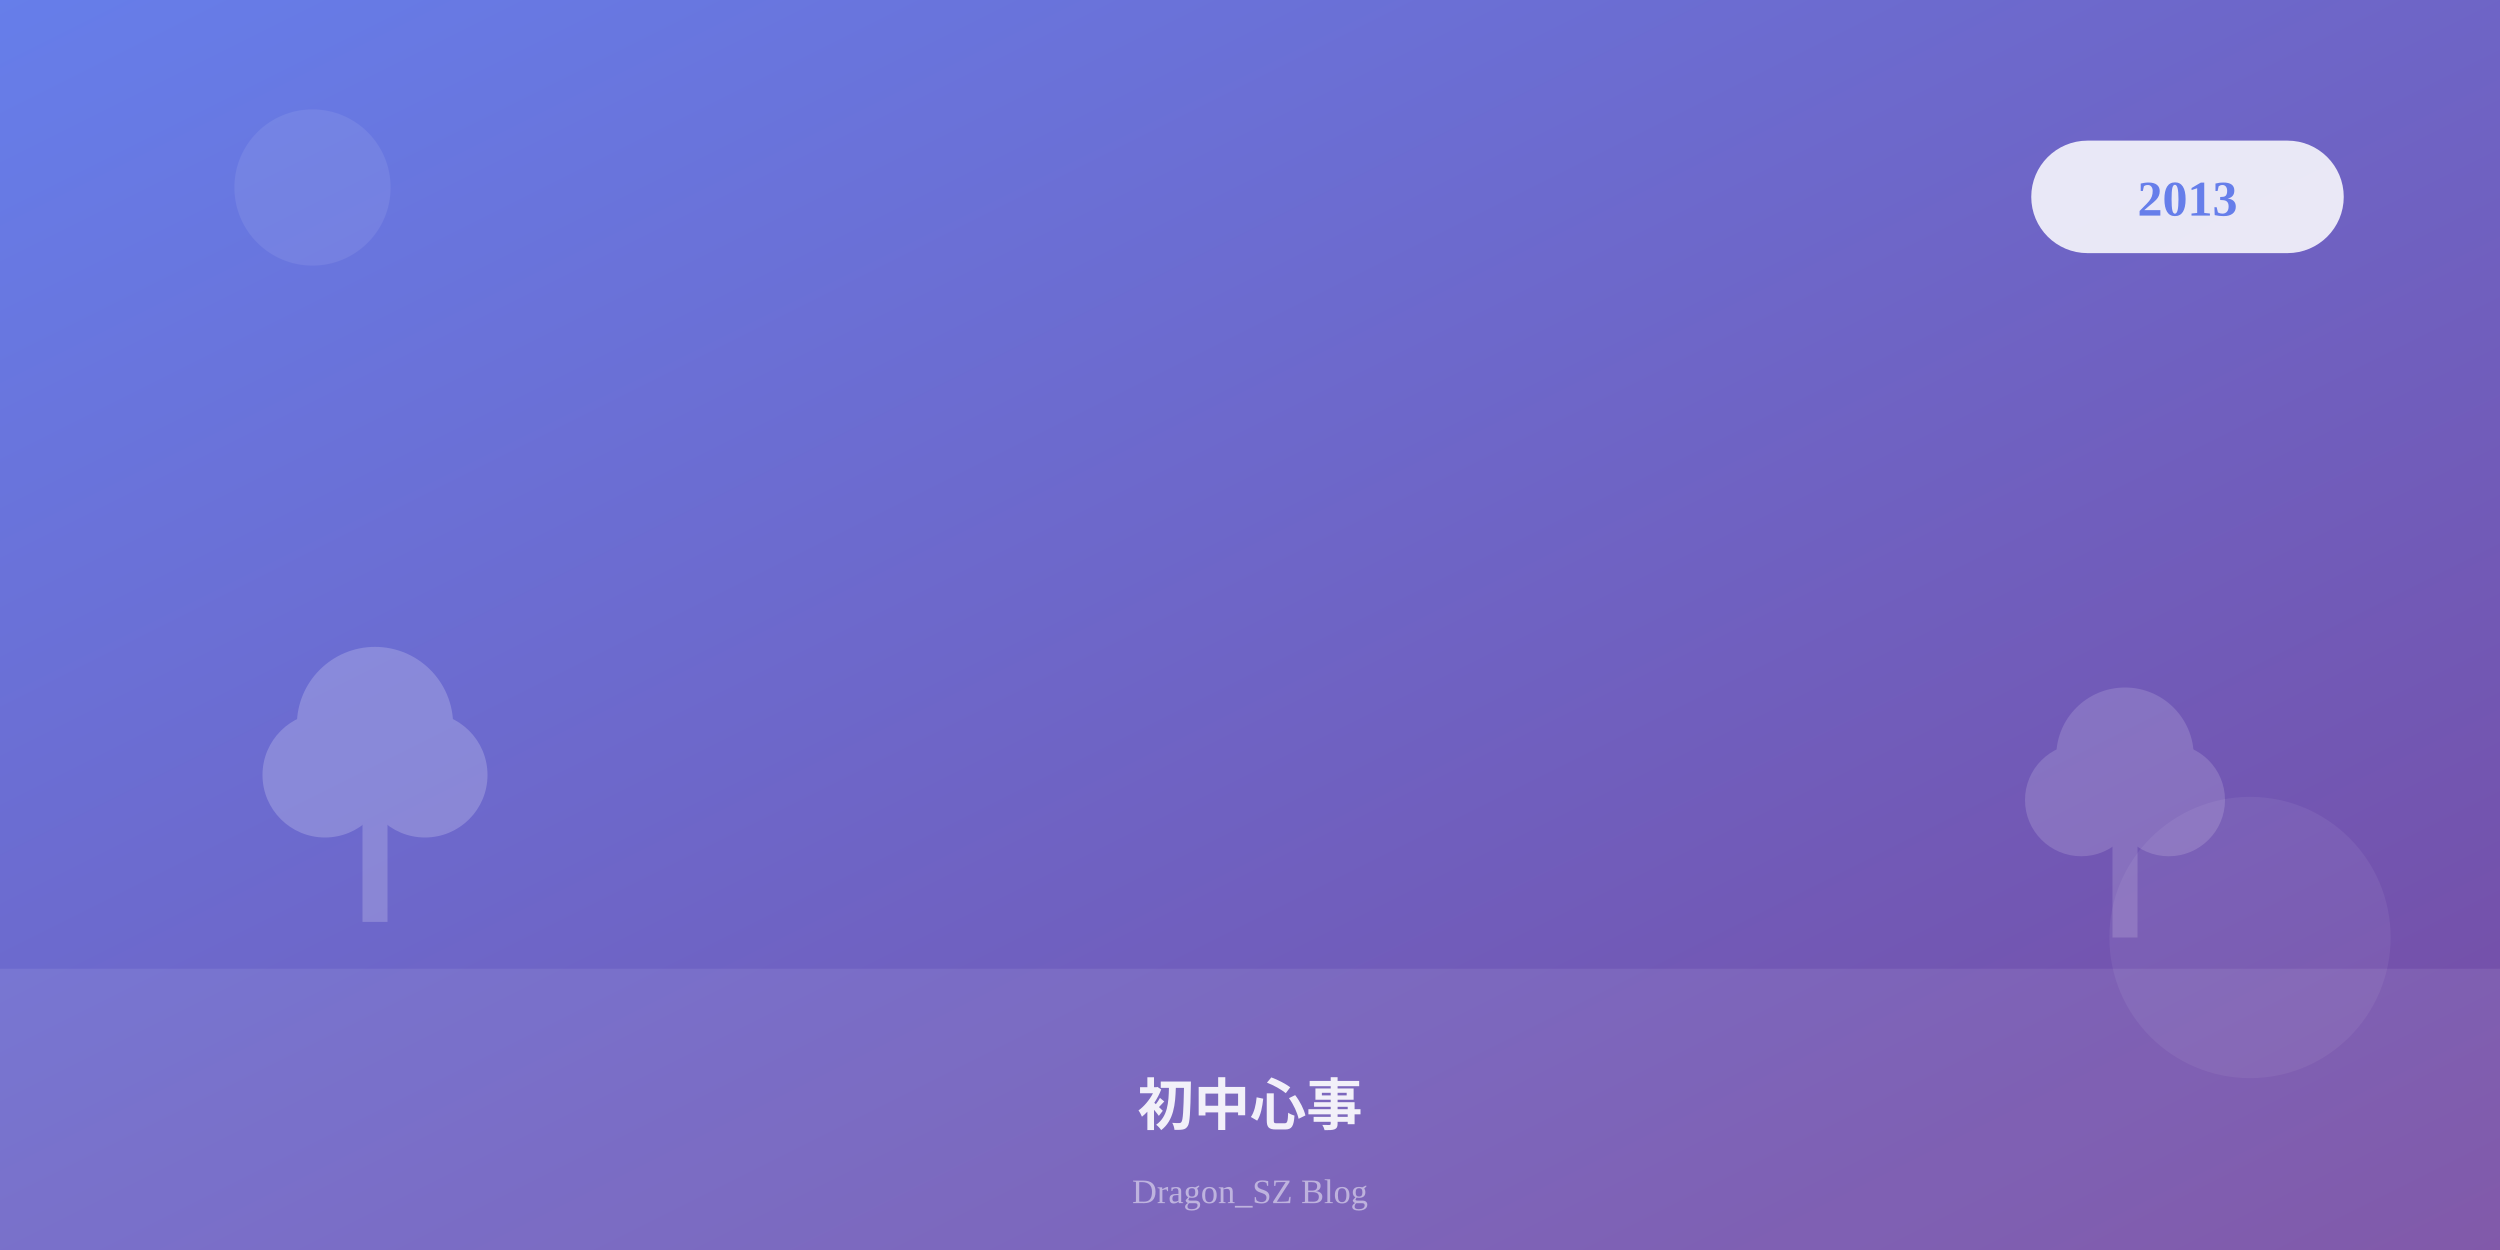
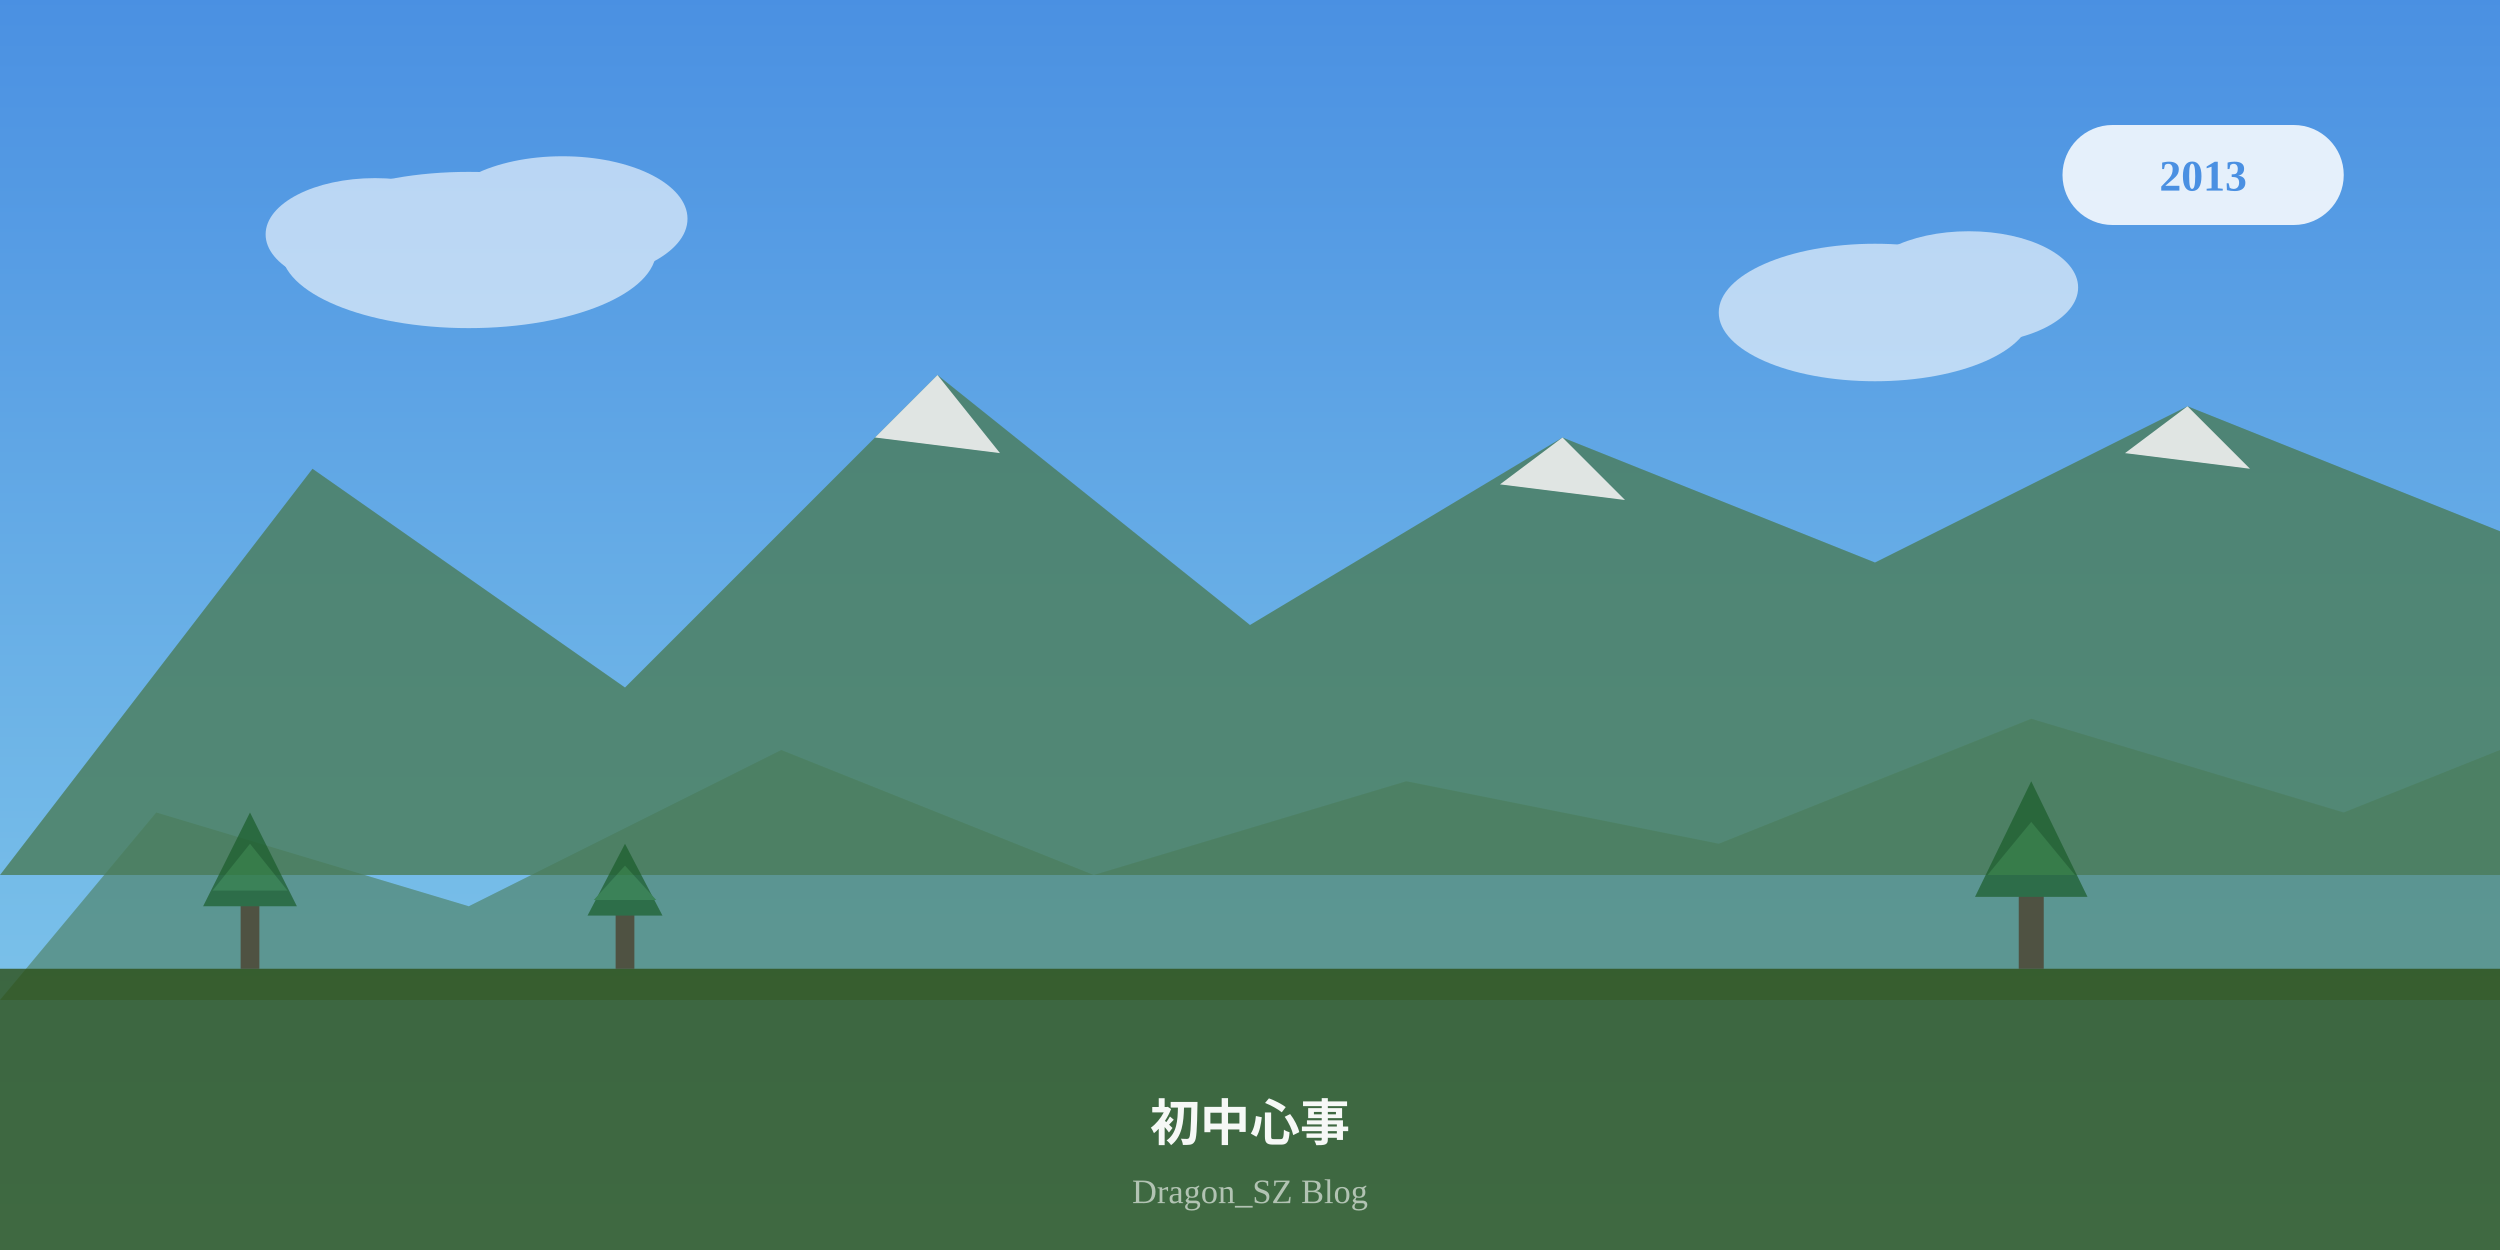
<svg xmlns="http://www.w3.org/2000/svg" viewBox="0 0 800 400" width="100%" height="100%">
  <defs>
-     <linearGradient id="bg" x1="0%" y1="0%" x2="100%" y2="100%">
-       <stop offset="0%" style="stop-color:#667eea;stop-opacity:1" />
-       <stop offset="100%" style="stop-color:#764ba2;stop-opacity:1" />
+     <linearGradient id="sky" x1="0%" y1="0%" x2="0%" y2="100%">
+       <stop offset="0%" style="stop-color:#4a90e2;stop-opacity:1" />
+       <stop offset="100%" style="stop-color:#87ceeb;stop-opacity:1" />
    </linearGradient>
  </defs>
-   <rect width="800" height="400" fill="url(#bg)" />
-   <g transform="translate(120, 240)" opacity="0.2">
-     <rect x="-4" y="0" width="8" height="55" fill="white" />
-     <circle cx="0" cy="-8" r="25" fill="white" />
-     <circle cx="-16" cy="8" r="20" fill="white" />
-     <circle cx="16" cy="8" r="20" fill="white" />
+   <rect width="800" height="400" fill="url(#sky)" />
+   <g opacity="0.6">
+     <ellipse cx="150" cy="80" rx="60" ry="25" fill="white" />
+     <ellipse cx="180" cy="70" rx="40" ry="20" fill="white" />
+     <ellipse cx="120" cy="75" rx="35" ry="18" fill="white" />
+     <ellipse cx="600" cy="100" rx="50" ry="22" fill="white" />
+     <ellipse cx="630" cy="92" rx="35" ry="18" fill="white" />
  </g>
-   <g transform="translate(680, 250)" opacity="0.15">
-     <rect x="-4" y="0" width="8" height="50" fill="white" />
-     <circle cx="0" cy="-8" r="22" fill="white" />
-     <circle cx="-14" cy="6" r="18" fill="white" />
-     <circle cx="14" cy="6" r="18" fill="white" />
+   <polygon points="0,280 100,150 200,220 300,120 400,200 500,140 600,180 700,130 800,170 800,280" fill="#4a7c59" opacity="0.8" />
+   <polygon points="280,140 300,120 320,145" fill="#f0f0f0" opacity="0.9" />
+   <polygon points="480,155 500,140 520,160" fill="#f0f0f0" opacity="0.9" />
+   <polygon points="680,145 700,130 720,150" fill="#f0f0f0" opacity="0.9" />
+   <polygon points="0,320 50,260 150,290 250,240 350,280 450,250 550,270 650,230 750,260 800,240 800,320" fill="#4a7c59" opacity="0.6" />
+   <rect x="0" y="310" width="800" height="90" fill="#2d5016" opacity="0.8" />
+   <g opacity="0.7">
+     <g transform="translate(80, 280)">
+       <rect x="-3" y="0" width="6" height="30" fill="#4a3520" />
+       <polygon points="0,-20 -15,10 15,10" fill="#1a5c2a" />
+       <polygon points="0,-10 -12,5 12,5" fill="#2d7a3e" />
+     </g>
+     <g transform="translate(200, 285)">
+       <rect x="-3" y="0" width="6" height="25" fill="#4a3520" />
+       <polygon points="0,-15 -12,8 12,8" fill="#1a5c2a" />
+       <polygon points="0,-8 -10,3 10,3" fill="#2d7a3e" />
+     </g>
+     <g transform="translate(650, 275)">
+       <rect x="-4" y="0" width="8" height="35" fill="#4a3520" />
+       <polygon points="0,-25 -18,12 18,12" fill="#1a5c2a" />
+       <polygon points="0,-12 -14,5 14,5" fill="#2d7a3e" />
+     </g>
  </g>
-   <circle cx="100" cy="60" r="25" fill="white" opacity="0.08" />
-   <circle cx="720" cy="300" r="45" fill="white" opacity="0.06" />
-   <rect x="0" y="310" width="800" height="90" fill="white" opacity="0.08" />
-   <g transform="translate(650, 45)">
-     <rect width="100" height="36" rx="18" fill="white" opacity="0.85" />
-     <text x="50" y="24" text-anchor="middle" font-size="16" font-weight="bold" fill="#667eea">2013</text>
+   <g transform="translate(660, 40)">
+     <rect width="90" height="32" rx="16" fill="white" opacity="0.85" />
+     <text x="45" y="21" text-anchor="middle" font-size="14" font-weight="bold" fill="#4a90e2">2013</text>
  </g>
-   <text x="400" y="360" text-anchor="middle" font-size="18" font-weight="bold" fill="white" opacity="0.9">初中心事</text>
-   <text x="400" y="385" text-anchor="middle" font-size="11" fill="white" opacity="0.5">Dragon_SZ Blog</text>
+   <text x="400" y="365" text-anchor="middle" font-size="16" font-weight="bold" fill="white" opacity="0.95">初中心事</text>
+   <text x="400" y="385" text-anchor="middle" font-size="11" fill="white" opacity="0.6">Dragon_SZ Blog</text>
</svg>
